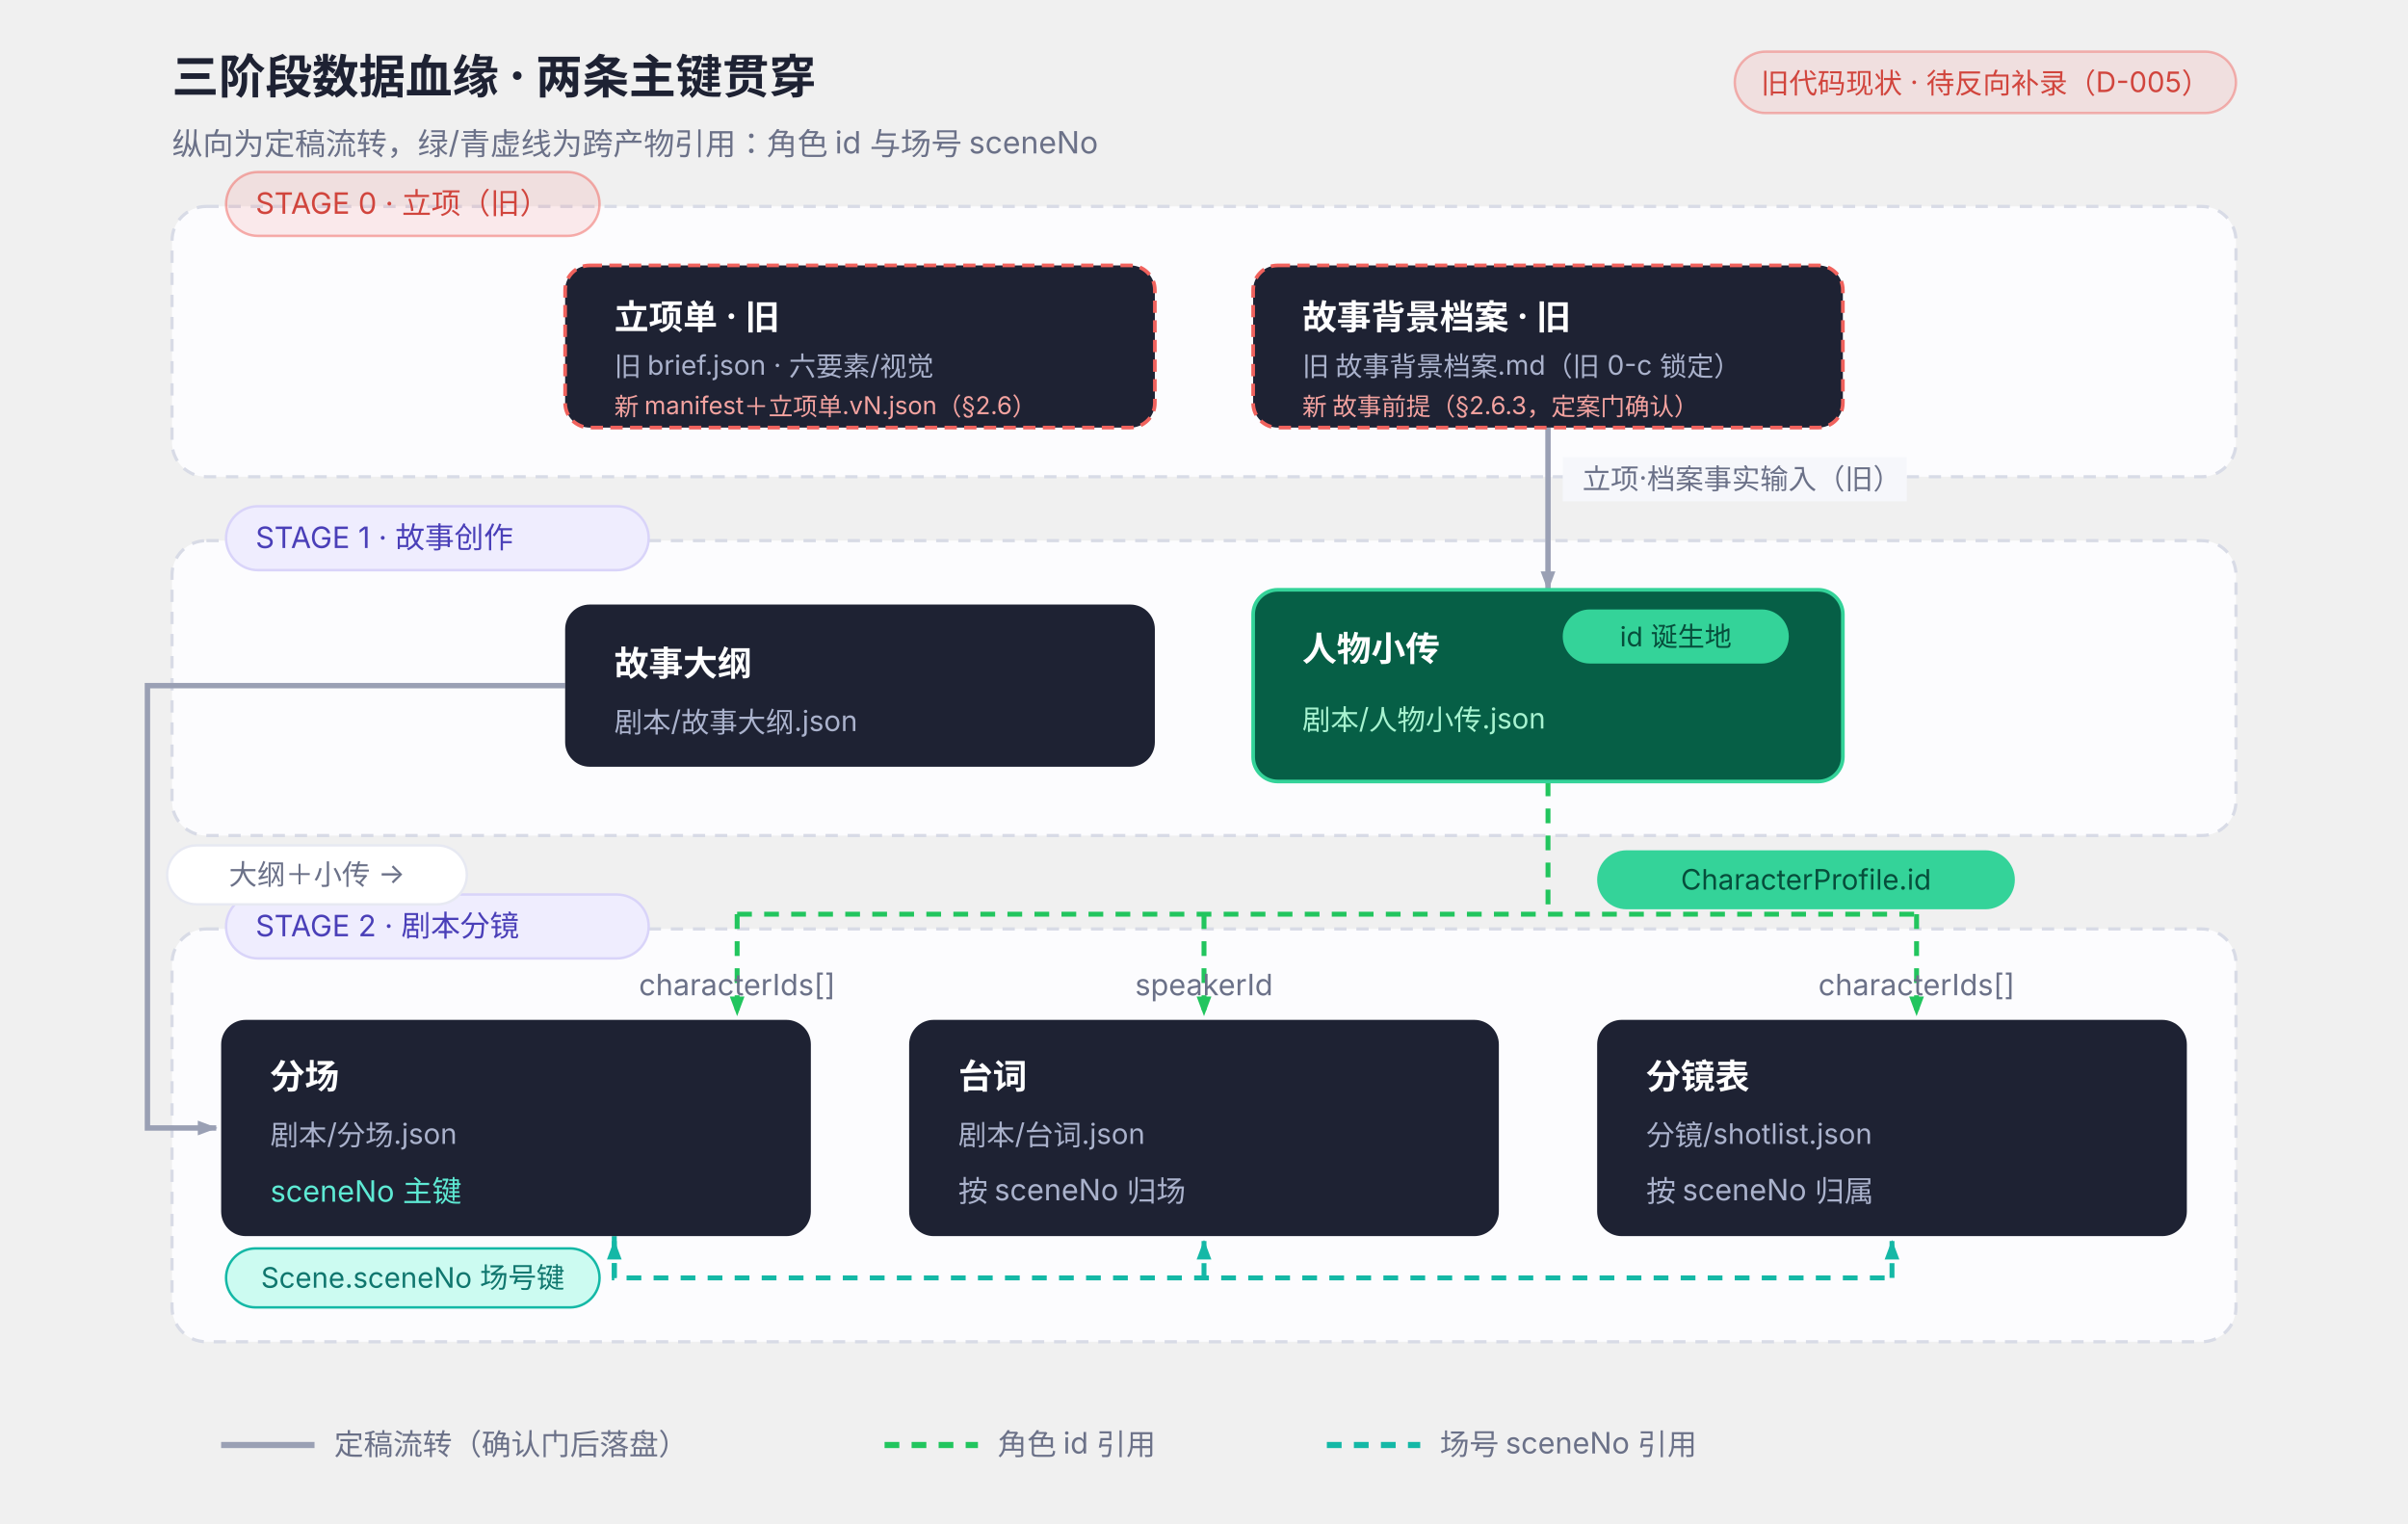
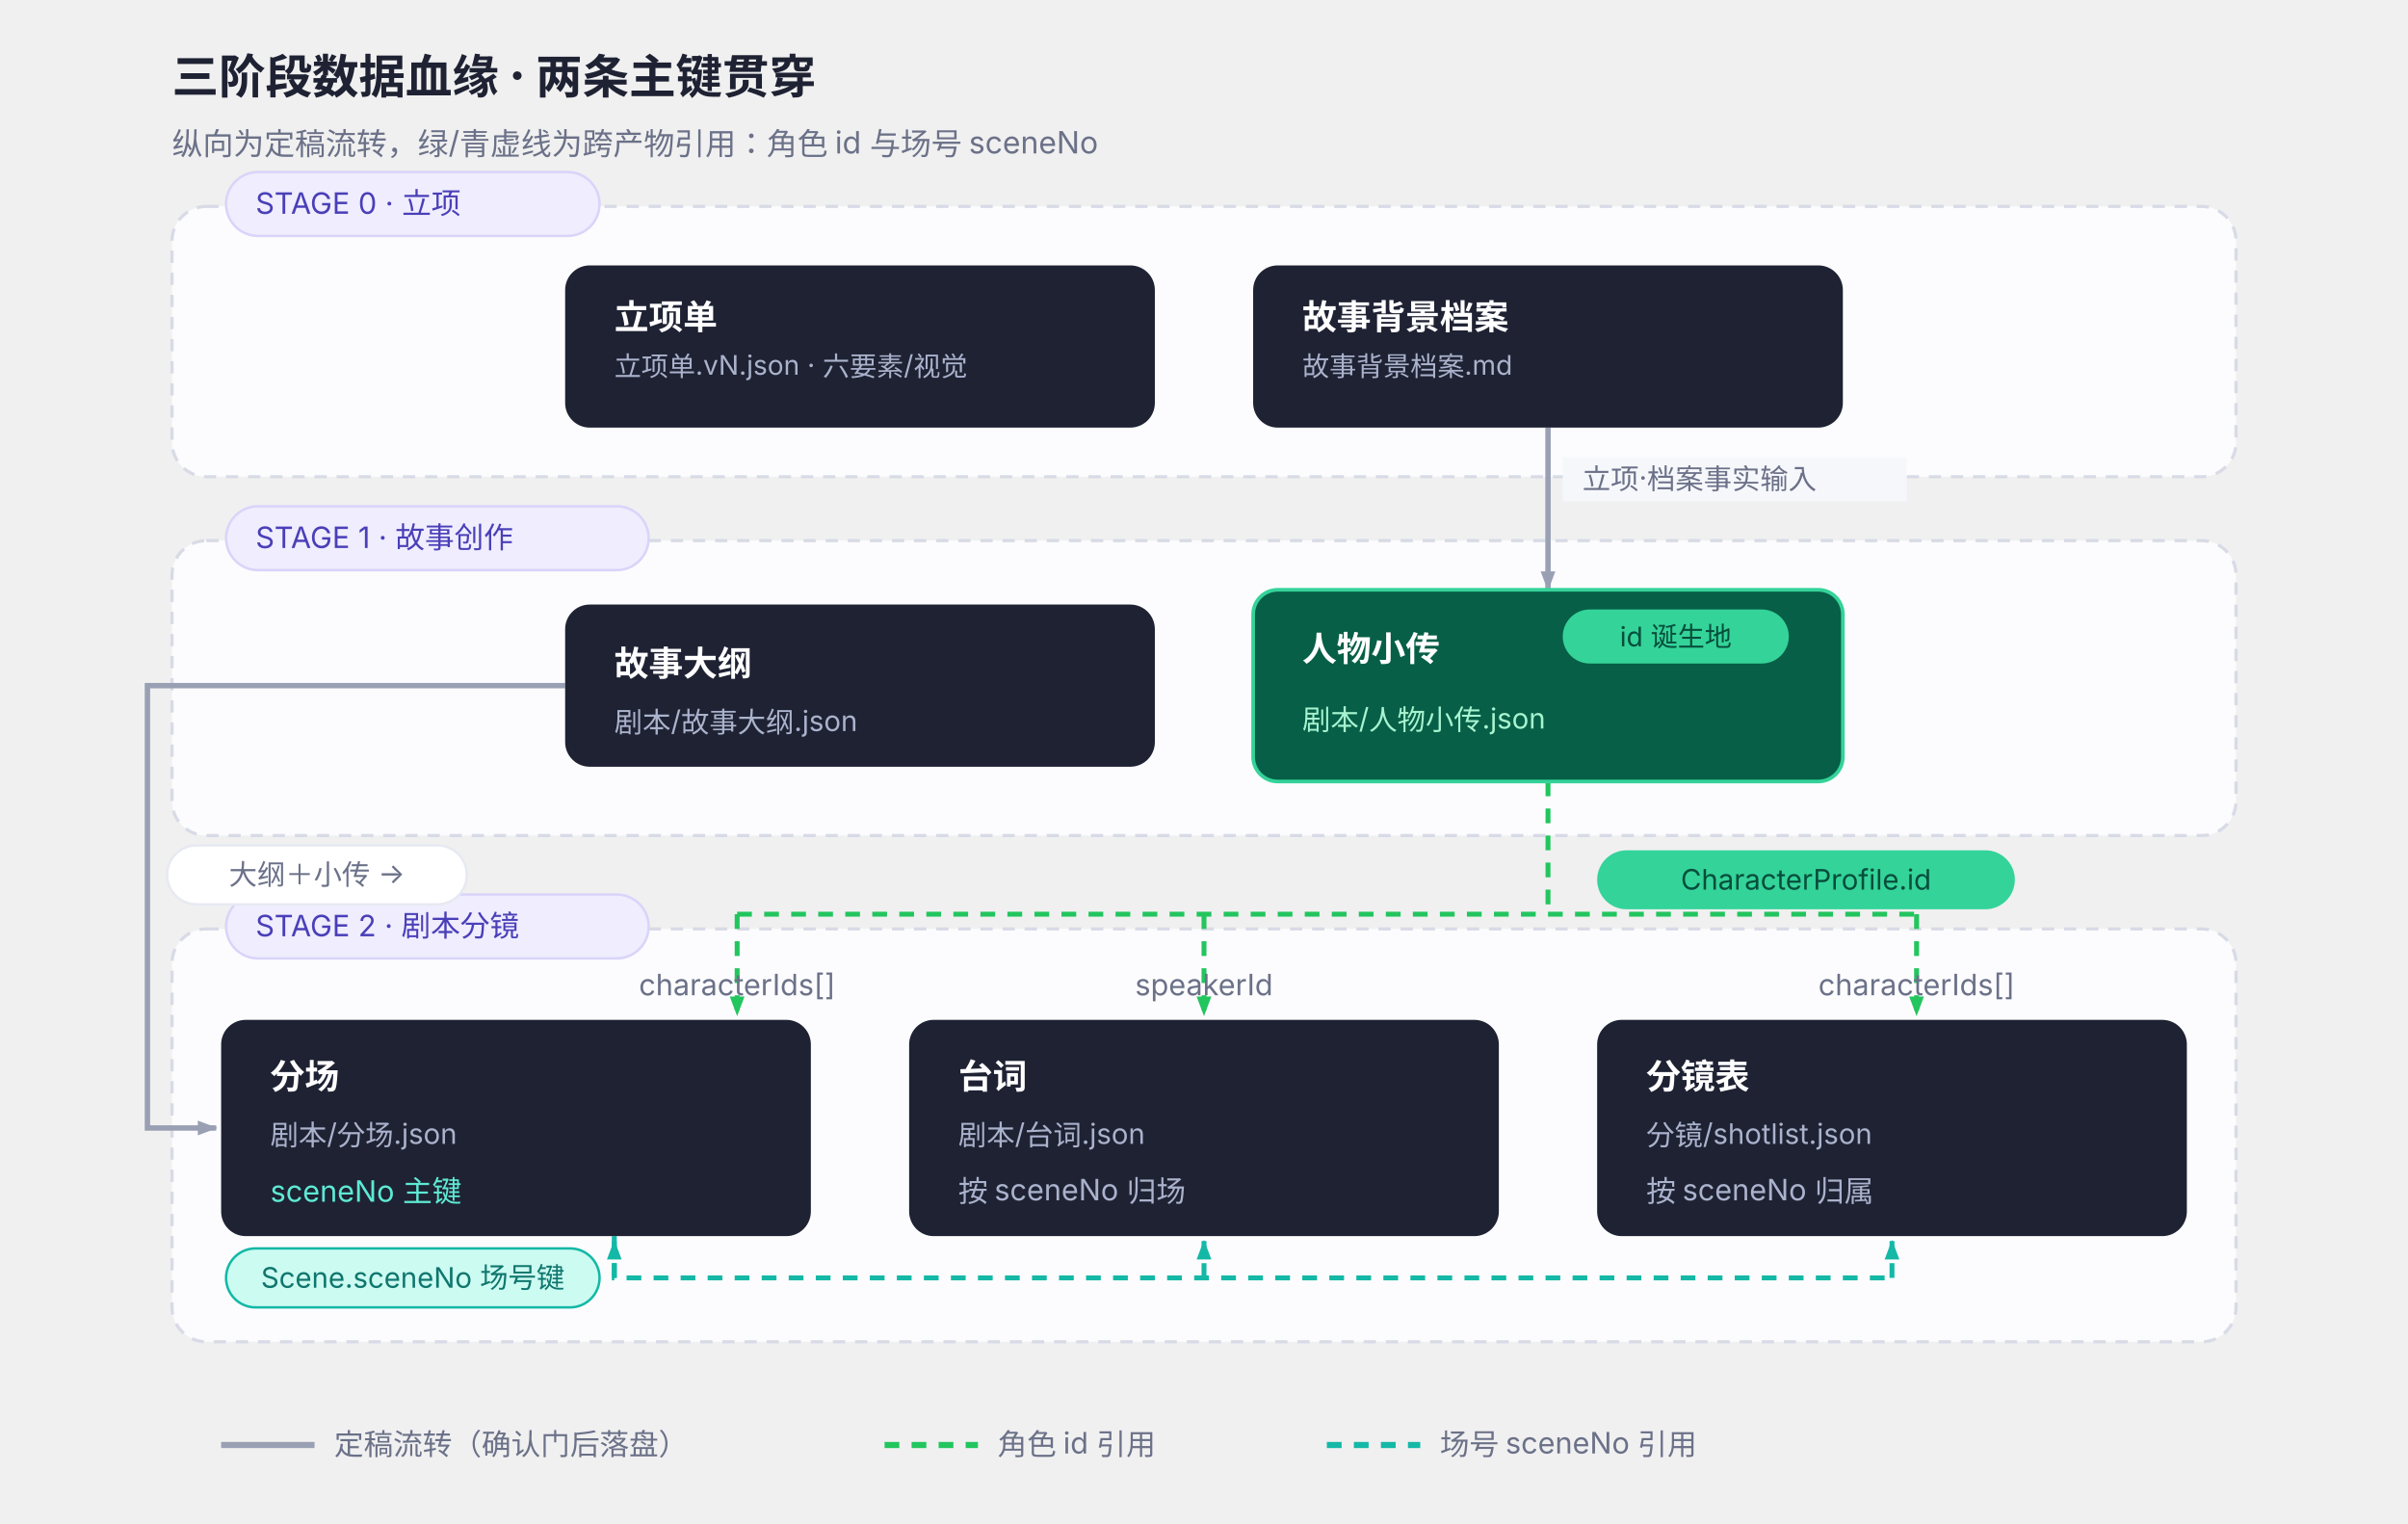
<svg xmlns="http://www.w3.org/2000/svg" viewBox="0 0 980 620" font-family="-apple-system,BlinkMacSystemFont,'PingFang SC','Microsoft YaHei',sans-serif">
  <defs>
    <marker id="arrGray" markerWidth="9" markerHeight="9" refX="7.5" refY="3" orient="auto" markerUnits="userSpaceOnUse">
      <path d="M0,0 L8,3 L0,6 Z" fill="#9AA0B4" />
    </marker>
    <marker id="arrGreen" markerWidth="9" markerHeight="9" refX="7.5" refY="3" orient="auto" markerUnits="userSpaceOnUse">
      <path d="M0,0 L8,3 L0,6 Z" fill="#22C55E" />
    </marker>
    <marker id="arrCyan" markerWidth="9" markerHeight="9" refX="7.5" refY="3" orient="auto" markerUnits="userSpaceOnUse">
      <path d="M0,0 L8,3 L0,6 Z" fill="#14B8A6" />
    </marker>
  </defs>
  <text x="70" y="38" font-size="19" font-weight="800" fill="#1E2233">三阶段数据血缘 · 两条主键贯穿</text>
  <text x="70" y="63" font-size="12.5" fill="#6B7188">纵向为定稿流转，绿/青虚线为跨产物引用：角色 id 与场号 sceneNo</text>
-   <rect x="706" y="21" width="204" height="25" rx="12.5" fill="rgba(240,98,93,.12)" stroke="rgba(240,98,93,.45)" />
-   <text x="808" y="38" font-size="11.5" text-anchor="middle" fill="#D1453D">旧代码现状 · 待反向补录（D-005）</text>
  <rect x="70" y="84" width="840" height="110" rx="14" fill="#FCFCFE" stroke="#D8DBE6" stroke-width="1.3" stroke-dasharray="5 4" />
  <rect x="70" y="220" width="840" height="120" rx="14" fill="#FCFCFE" stroke="#D8DBE6" stroke-width="1.3" stroke-dasharray="5 4" />
  <rect x="70" y="378" width="840" height="168" rx="14" fill="#FCFCFE" stroke="#D8DBE6" stroke-width="1.3" stroke-dasharray="5 4" />
-   <rect x="92" y="70" width="152" height="26" rx="13" fill="rgba(240,98,93,.12)" stroke="rgba(240,98,93,.5)" />
-   <text x="104" y="87" font-size="12" fill="#D1453D">STAGE 0 · 立项（旧）</text>
+   <rect x="92" y="70" width="152" height="26" rx="13" fill="#EFEDFE" stroke="#D9D4F9" />
+   <text x="104" y="87" font-size="12" fill="#4A3FB8">STAGE 0 · 立项</text>
  <rect x="92" y="206" width="172" height="26" rx="13" fill="#EFEDFE" stroke="#D9D4F9" />
  <text x="104" y="223" font-size="12" fill="#4A3FB8">STAGE 1 · 故事创作</text>
  <rect x="92" y="364" width="172" height="26" rx="13" fill="#EFEDFE" stroke="#D9D4F9" />
  <text x="104" y="381" font-size="12" fill="#4A3FB8">STAGE 2 · 剧本分镜</text>
  <path d="M630,174 V240" fill="none" stroke="#9AA0B4" stroke-width="2.2" marker-end="url(#arrGray)" />
  <rect x="636" y="186" width="140" height="18" fill="#F6F7FB" />
-   <text x="644" y="199" font-size="11.5" fill="#6B7188">立项·档案事实输入（旧）</text>
+   <text x="644" y="199" font-size="11.5" fill="#6B7188">立项·档案事实输入</text>
  <path d="M230,279 H60 V459 H88" fill="none" stroke="#9AA0B4" stroke-width="2.2" marker-end="url(#arrGray)" />
  <rect x="68" y="344" width="122" height="24" rx="12" fill="#fff" stroke="#E7E9F2" />
  <text x="129" y="360" font-size="11.5" text-anchor="middle" fill="#6B7188">大纲＋小传 →</text>
  <path d="M630,318 V372" fill="none" stroke="#22C55E" stroke-width="2" stroke-dasharray="6 5" />
  <path d="M300,372 H780" fill="none" stroke="#22C55E" stroke-width="2" stroke-dasharray="6 5" />
  <path d="M300,372 V413" fill="none" stroke="#22C55E" stroke-width="2" stroke-dasharray="6 5" marker-end="url(#arrGreen)" />
  <path d="M490,372 V413" fill="none" stroke="#22C55E" stroke-width="2" stroke-dasharray="6 5" marker-end="url(#arrGreen)" />
  <path d="M780,372 V413" fill="none" stroke="#22C55E" stroke-width="2" stroke-dasharray="6 5" marker-end="url(#arrGreen)" />
  <rect x="650" y="346" width="170" height="24" rx="12" fill="#34D399" />
  <text x="735" y="362" font-size="11.5" text-anchor="middle" fill="#064E3B">CharacterProfile.id</text>
  <text x="300" y="405" font-size="12" text-anchor="middle" fill="#6B7188">characterIds[]</text>
  <text x="490" y="405" font-size="12" text-anchor="middle" fill="#6B7188">speakerId</text>
  <text x="780" y="405" font-size="12" text-anchor="middle" fill="#6B7188">characterIds[]</text>
  <path d="M250,503 V520 H770" fill="none" stroke="#14B8A6" stroke-width="2" stroke-dasharray="6 5" />
  <path d="M250,520 V505" fill="none" stroke="#14B8A6" stroke-width="2" stroke-dasharray="6 5" marker-end="url(#arrCyan)" />
  <path d="M490,520 V505" fill="none" stroke="#14B8A6" stroke-width="2" stroke-dasharray="6 5" marker-end="url(#arrCyan)" />
  <path d="M770,520 V505" fill="none" stroke="#14B8A6" stroke-width="2" stroke-dasharray="6 5" marker-end="url(#arrCyan)" />
  <rect x="92" y="508" width="152" height="24" rx="12" fill="#CCFBF1" stroke="#14B8A6" />
  <text x="168" y="524" font-size="11.5" text-anchor="middle" fill="#0F766E">Scene.sceneNo 场号键</text>
-   <rect x="230" y="108" width="240" height="66" rx="10" fill="#1E2233" stroke="#F0625D" stroke-width="1.5" stroke-dasharray="5 3" />
-   <text x="250" y="134" font-size="14" font-weight="700" fill="#fff">立项单 · 旧</text>
-   <text x="250" y="153" font-size="11" fill="#AAB2CC">旧 brief.json · 六要素/视觉</text>
-   <text x="250" y="169" font-size="10" fill="#F4A3A0">新 manifest＋立项单.vN.json（§2.6）</text>
-   <rect x="510" y="108" width="240" height="66" rx="10" fill="#1E2233" stroke="#F0625D" stroke-width="1.5" stroke-dasharray="5 3" />
-   <text x="530" y="134" font-size="14" font-weight="700" fill="#fff">故事背景档案 · 旧</text>
-   <text x="530" y="153" font-size="11" fill="#AAB2CC">旧 故事背景档案.md（旧 0-c 锁定）</text>
-   <text x="530" y="169" font-size="10" fill="#F4A3A0">新 故事前提（§2.6.3，定案门确认）</text>
+   <rect x="230" y="108" width="240" height="66" rx="10" fill="#1E2233" />
+   <text x="250" y="134" font-size="14" font-weight="700" fill="#fff">立项单</text>
+   <text x="250" y="153" font-size="11" fill="#AAB2CC">立项单.vN.json · 六要素/视觉</text>
+   <rect x="510" y="108" width="240" height="66" rx="10" fill="#1E2233" />
+   <text x="530" y="134" font-size="14" font-weight="700" fill="#fff">故事背景档案</text>
+   <text x="530" y="153" font-size="11" fill="#AAB2CC">故事背景档案.md</text>
  <rect x="230" y="246" width="240" height="66" rx="10" fill="#1E2233" />
  <text x="250" y="275" font-size="14" font-weight="700" fill="#fff">故事大纲</text>
  <text x="250" y="298" font-size="11.5" fill="#AAB2CC">剧本/故事大纲.json</text>
  <rect x="510" y="240" width="240" height="78" rx="10" fill="#065F46" stroke="#34D399" stroke-width="1.5" />
  <rect x="636" y="248" width="92" height="22" rx="11" fill="#34D399" />
  <text x="682" y="263" font-size="11" text-anchor="middle" fill="#064E3B">id 诞生地</text>
  <text x="530" y="269" font-size="14" font-weight="700" fill="#fff">人物小传</text>
  <text x="530" y="297" font-size="11.5" fill="#A7F3D0">剧本/人物小传.json</text>
  <rect x="90" y="415" width="240" height="88" rx="10" fill="#1E2233" />
  <text x="110" y="443" font-size="14" font-weight="700" fill="#fff">分场</text>
  <text x="110" y="466" font-size="11.5" fill="#AAB2CC">剧本/分场.json</text>
  <text x="110" y="489" font-size="12" fill="#5EEAD4">sceneNo 主键</text>
  <rect x="370" y="415" width="240" height="88" rx="10" fill="#1E2233" />
  <text x="390" y="443" font-size="14" font-weight="700" fill="#fff">台词</text>
  <text x="390" y="466" font-size="11.5" fill="#AAB2CC">剧本/台词.json</text>
  <text x="390" y="489" font-size="12" fill="#AAB2CC">按 sceneNo 归场</text>
  <rect x="650" y="415" width="240" height="88" rx="10" fill="#1E2233" />
  <text x="670" y="443" font-size="14" font-weight="700" fill="#fff">分镜表</text>
  <text x="670" y="466" font-size="11.5" fill="#AAB2CC">分镜/shotlist.json</text>
  <text x="670" y="489" font-size="12" fill="#AAB2CC">按 sceneNo 归属</text>
  <line x1="90" y1="588" x2="128" y2="588" stroke="#9AA0B4" stroke-width="2.5" />
  <text x="136" y="592" font-size="12" fill="#6B7188">定稿流转（确认门后落盘）</text>
  <line x1="360" y1="588" x2="398" y2="588" stroke="#22C55E" stroke-width="2.5" stroke-dasharray="6 5" />
  <text x="406" y="592" font-size="12" fill="#6B7188">角色 id 引用</text>
  <line x1="540" y1="588" x2="578" y2="588" stroke="#14B8A6" stroke-width="2.5" stroke-dasharray="6 5" />
  <text x="586" y="592" font-size="12" fill="#6B7188">场号 sceneNo 引用</text>
</svg>
